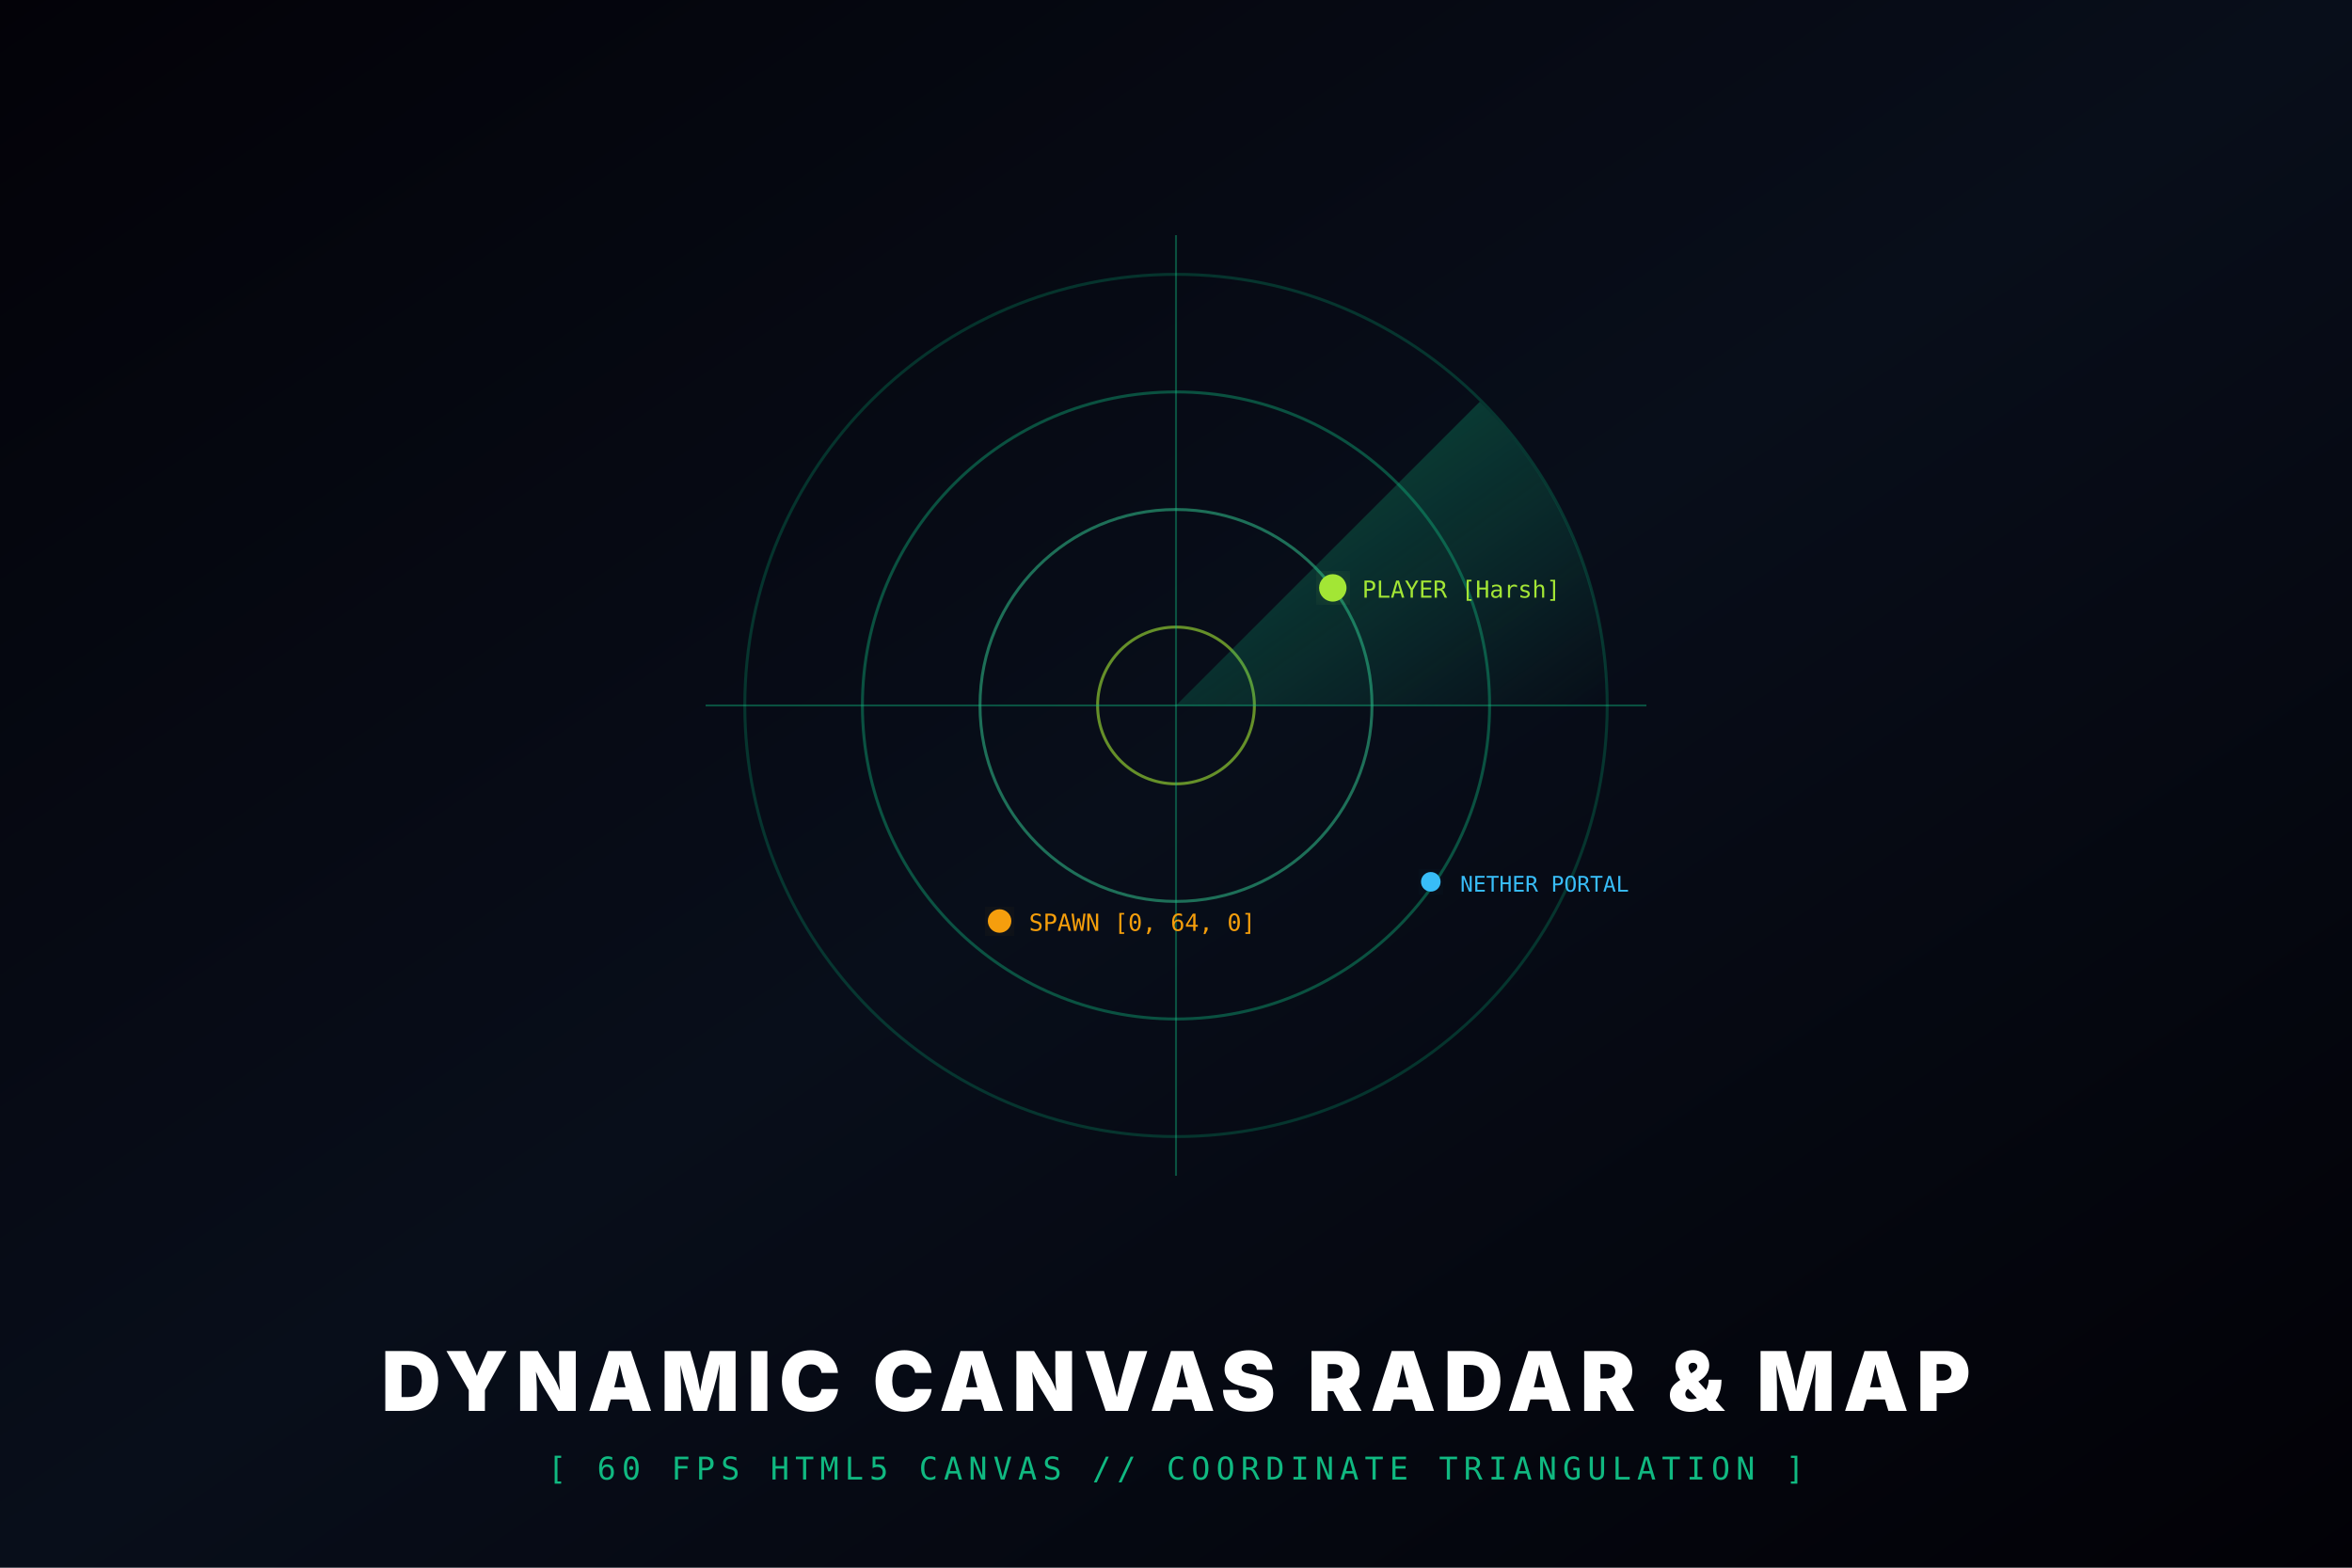
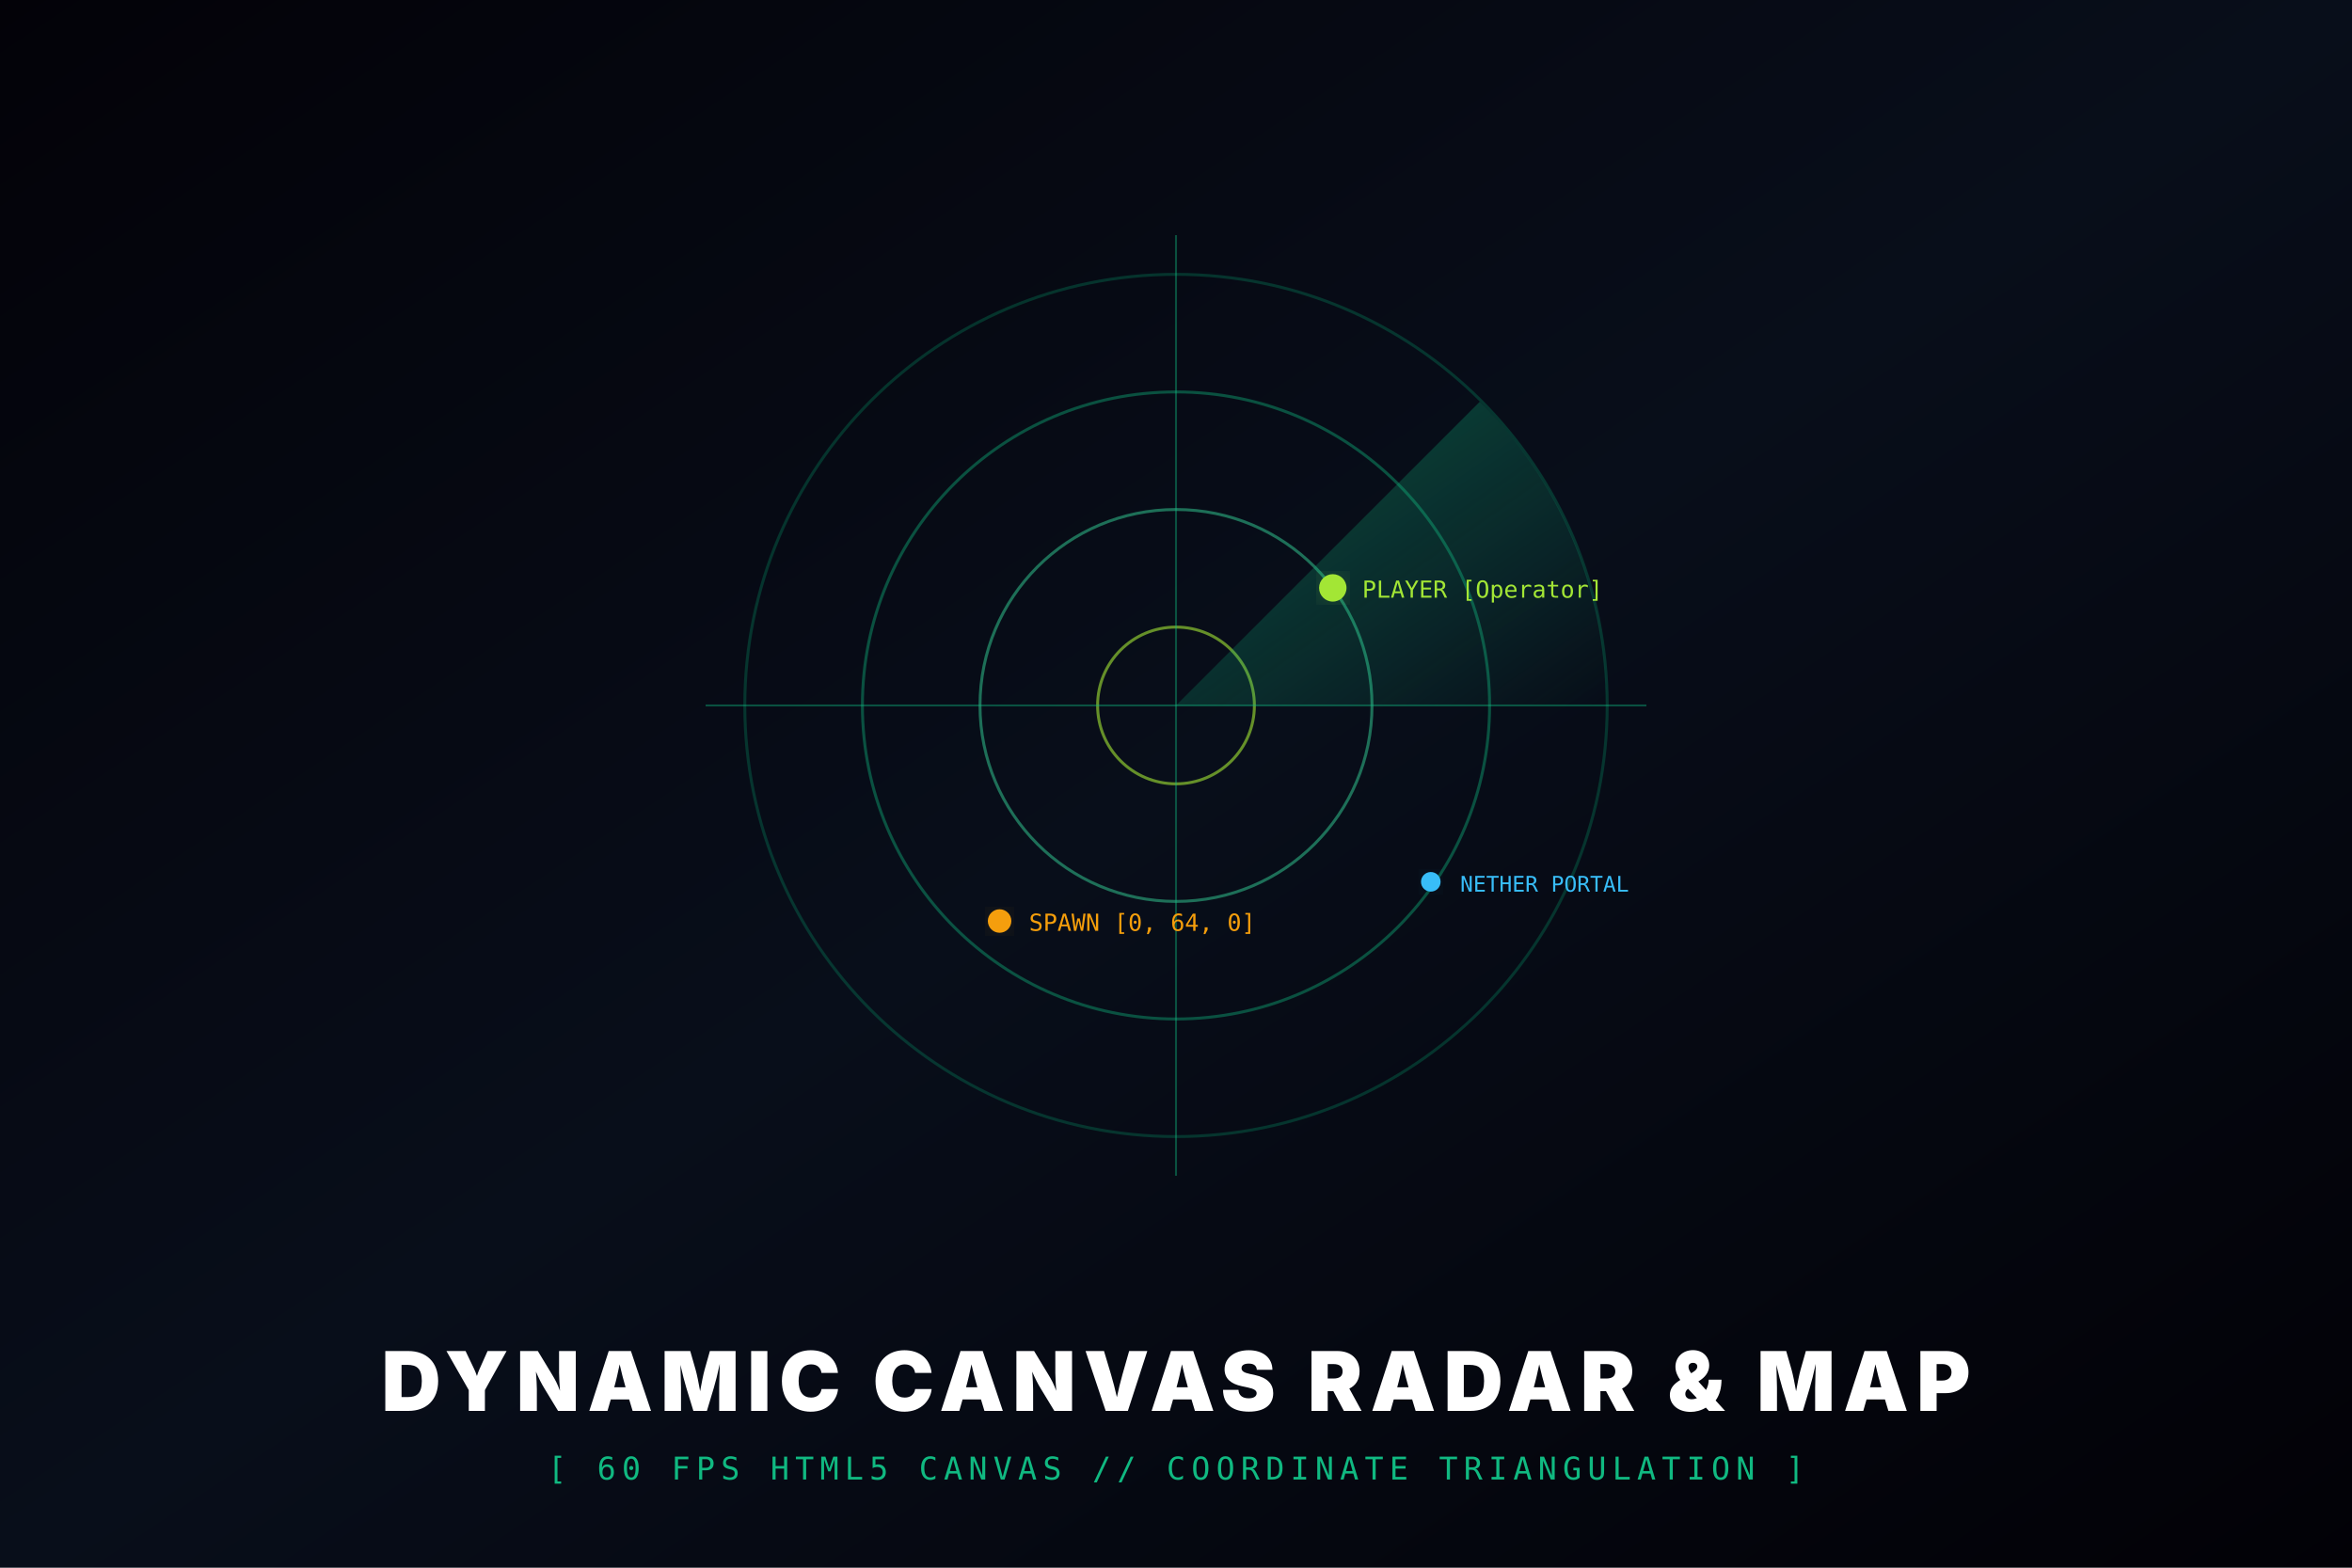
<svg xmlns="http://www.w3.org/2000/svg" viewBox="0 0 1200 800" width="100%" height="100%">
  <defs>
    <linearGradient id="rdBg" x1="0%" y1="0%" x2="100%" y2="100%">
      <stop offset="0%" stop-color="#030208" />
      <stop offset="50%" stop-color="#080e1a" />
      <stop offset="100%" stop-color="#020106" />
    </linearGradient>
    <linearGradient id="sweepGrad" x1="0%" y1="0%" x2="100%" y2="100%">
      <stop offset="0%" stop-color="#10b981" stop-opacity="0.4" />
      <stop offset="100%" stop-color="#10b981" stop-opacity="0" />
    </linearGradient>
    <filter id="glow">
      <feGaussianBlur stdDeviation="12" result="blur" />
      <feComposite in="SourceGraphic" in2="blur" operator="over" />
    </filter>
  </defs>
  <rect width="1200" height="800" fill="url(#rdBg)" />
  <g transform="translate(600, 360)">
    <circle r="220" fill="none" stroke="#059669" stroke-width="1.5" stroke-opacity="0.3" />
    <circle r="160" fill="none" stroke="#10b981" stroke-width="1.5" stroke-opacity="0.4" />
    <circle r="100" fill="none" stroke="#34d399" stroke-width="1.5" stroke-opacity="0.5" />
    <circle r="40" fill="none" stroke="#a3e635" stroke-width="1.5" stroke-opacity="0.6" />
    <line x1="-240" y1="0" x2="240" y2="0" stroke="#10b981" stroke-width="1" stroke-opacity="0.4" />
    <line x1="0" y1="-240" x2="0" y2="240" stroke="#10b981" stroke-width="1" stroke-opacity="0.4" />
    <path d="M 0 0 L 155 -155 A 220 220 0 0 1 220 0 Z" fill="url(#sweepGrad)" />
    <circle cx="80" cy="-60" r="7" fill="#a3e635" filter="url(#glow)" />
-     <text x="95" y="-55" font-family="monospace" font-size="12" fill="#a3e635">PLAYER [Harsh]</text>
+     <text x="95" y="-55" font-family="monospace" font-size="12" fill="#a3e635">PLAYER [Operator]</text>
    <circle cx="-90" cy="110" r="6" fill="#f59e0b" filter="url(#glow)" />
    <text x="-75" y="115" font-family="monospace" font-size="12" fill="#f59e0b">SPAWN [0, 64, 0]</text>
    <circle cx="130" cy="90" r="5" fill="#38bdf8" filter="url(#glow)" />
    <text x="145" y="95" font-family="monospace" font-size="11" fill="#38bdf8">NETHER PORTAL</text>
  </g>
  <text x="600" y="720" text-anchor="middle" font-family="system-ui, -apple-system, sans-serif" font-weight="900" font-size="42" fill="#ffffff" letter-spacing="4">
    DYNAMIC CANVAS RADAR &amp; MAP
  </text>
  <text x="600" y="755" text-anchor="middle" font-family="monospace" font-size="16" fill="#10b981" letter-spacing="3">
    [ 60 FPS HTML5 CANVAS // COORDINATE TRIANGULATION ]
  </text>
</svg>
